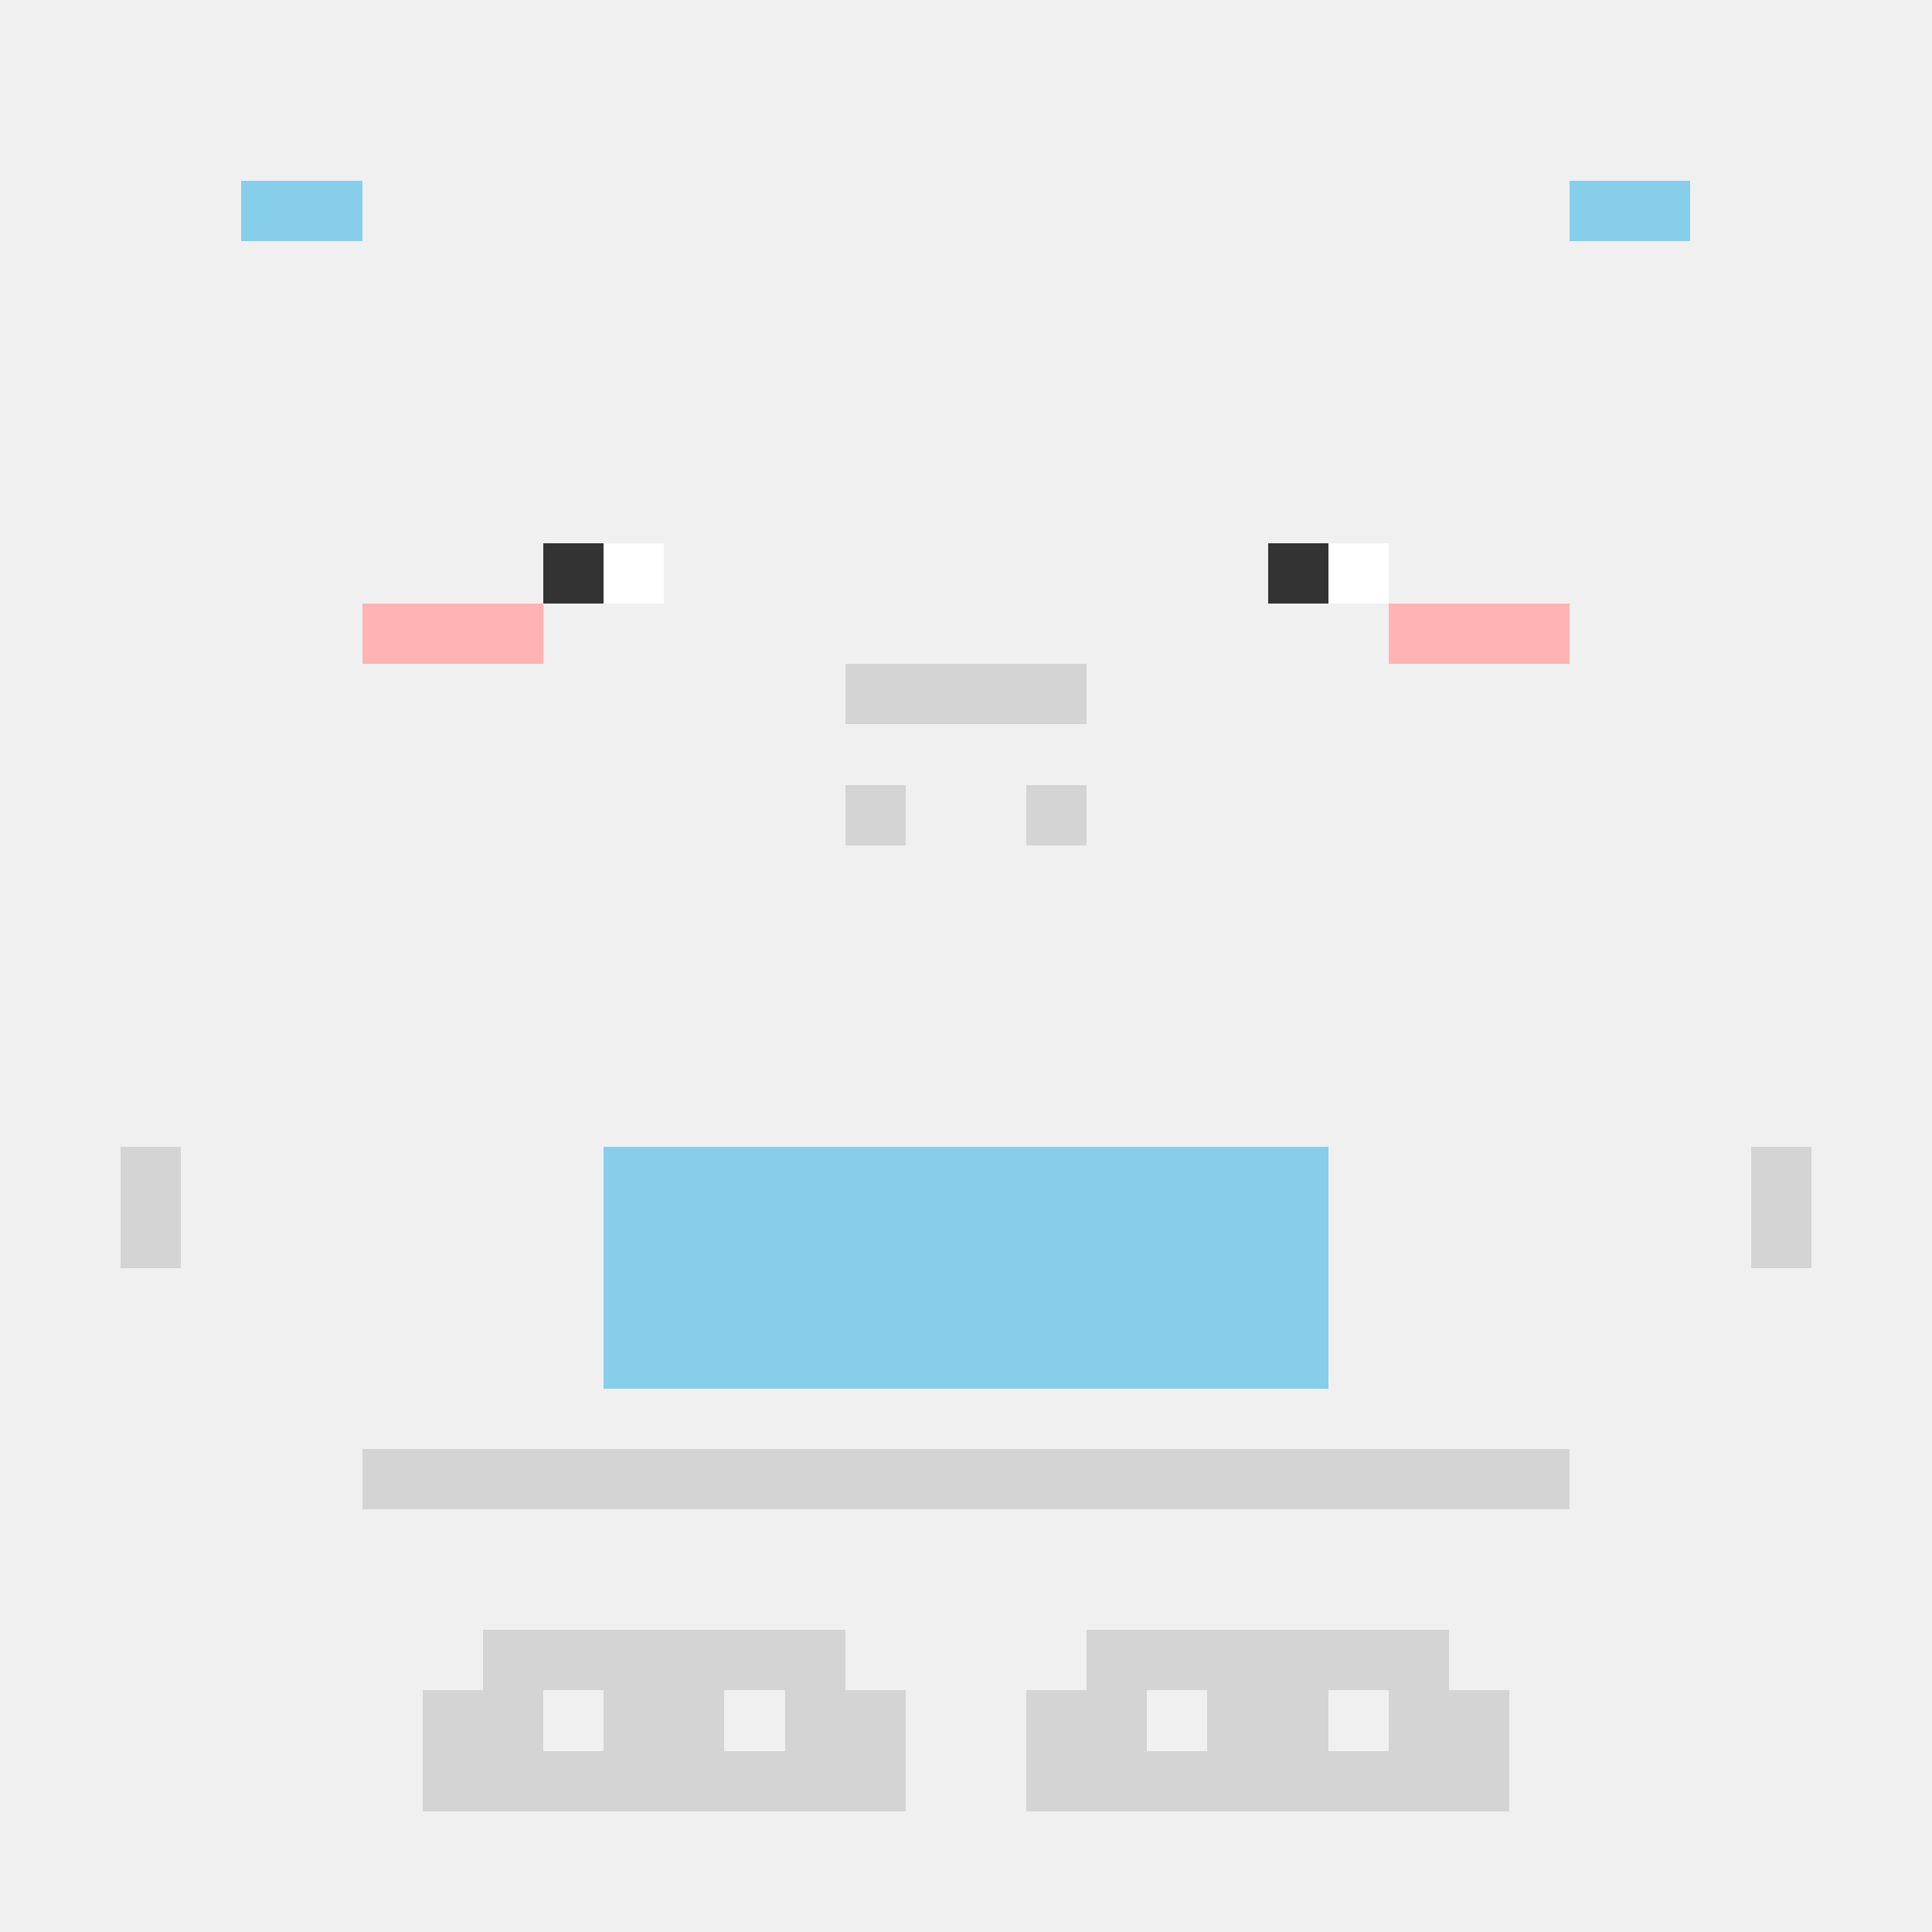
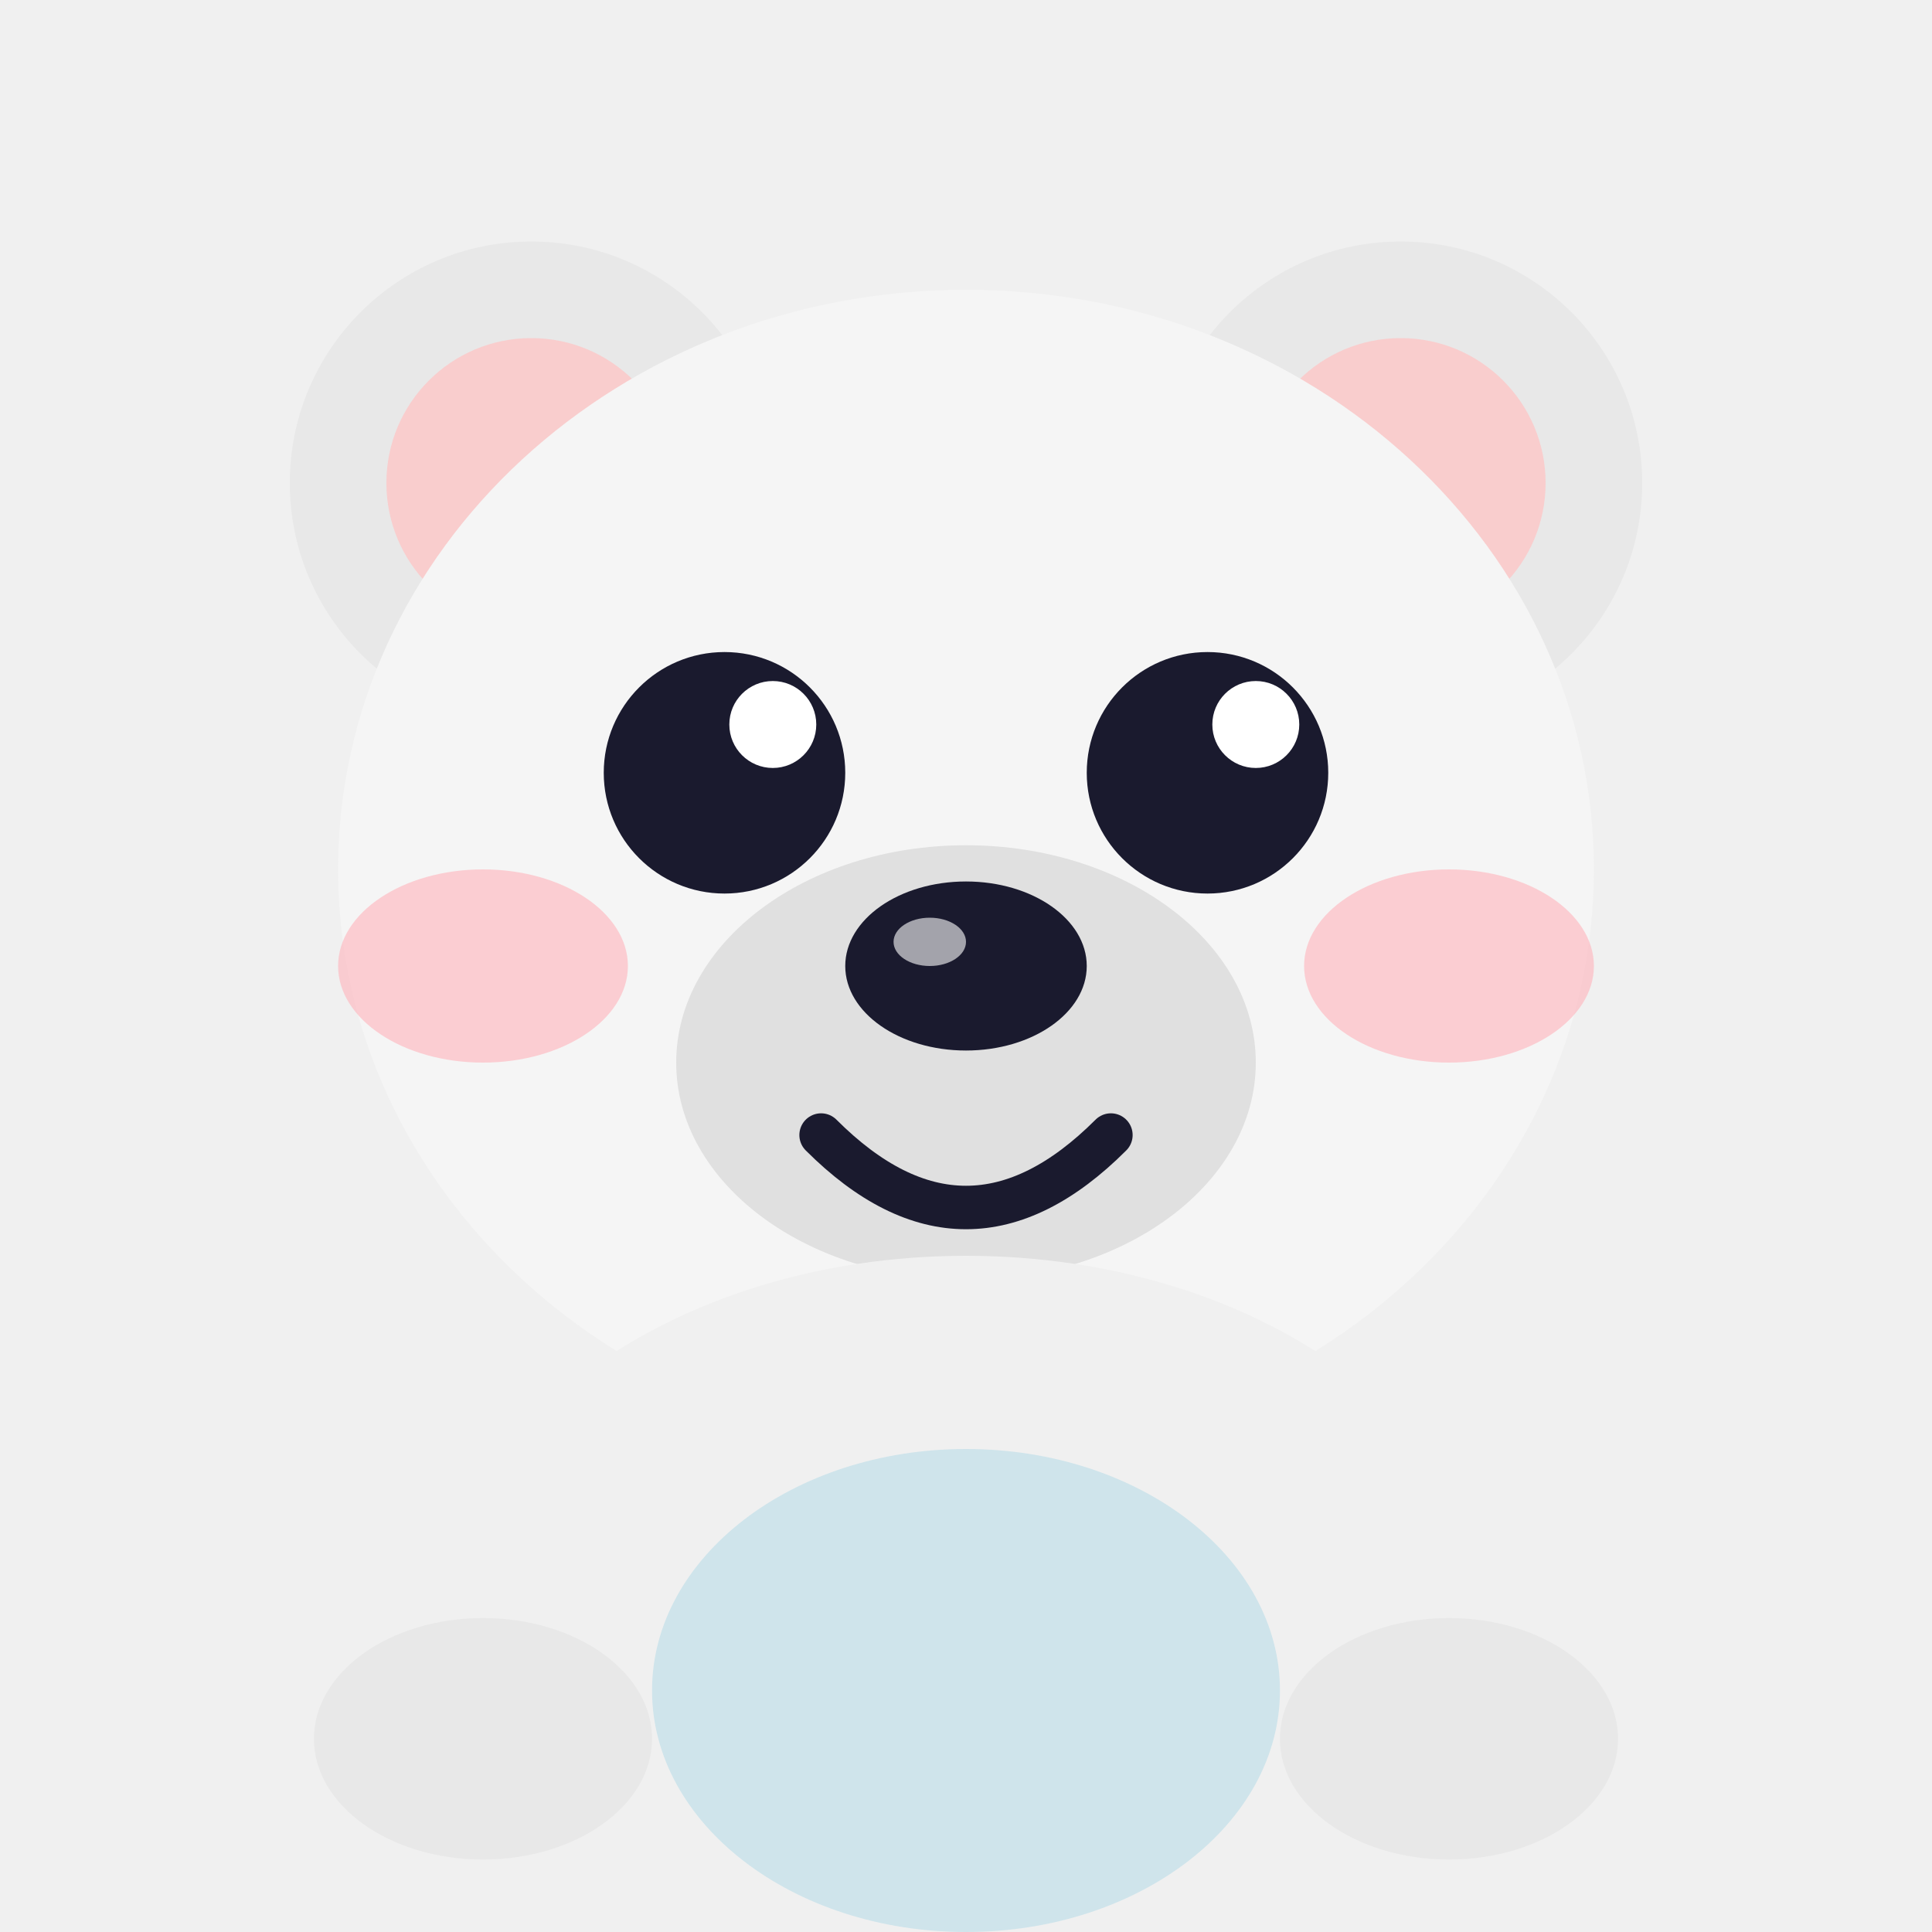
- <svg xmlns="http://www.w3.org/2000/svg" viewBox="0 0 32 32" width="32" height="32" shape-rendering="crispEdges">
-   <rect x="4" y="2" width="2" height="1" fill="#F0F0F0" />
-   <rect x="3" y="3" width="4" height="2" fill="#F0F0F0" />
-   <rect x="4" y="3" width="2" height="1" fill="#87CEEB" />
-   <rect x="26" y="2" width="2" height="1" fill="#F0F0F0" />
-   <rect x="25" y="3" width="4" height="2" fill="#F0F0F0" />
-   <rect x="26" y="3" width="2" height="1" fill="#87CEEB" />
-   <rect x="5" y="5" width="22" height="1" fill="#F0F0F0" />
-   <rect x="4" y="6" width="24" height="1" fill="#F0F0F0" />
-   <rect x="3" y="7" width="26" height="1" fill="#F0F0F0" />
-   <rect x="3" y="8" width="26" height="1" fill="#F0F0F0" />
-   <rect x="3" y="9" width="26" height="1" fill="#F0F0F0" />
-   <rect x="9" y="9" width="2" height="2" fill="#333333" />
-   <rect x="21" y="9" width="2" height="2" fill="#333333" />
-   <rect x="10" y="9" width="1" height="1" fill="#FFFFFF" />
-   <rect x="22" y="9" width="1" height="1" fill="#FFFFFF" />
-   <rect x="3" y="10" width="26" height="1" fill="#F0F0F0" />
-   <rect x="6" y="10" width="3" height="1" fill="#FFB3B3" />
-   <rect x="23" y="10" width="3" height="1" fill="#FFB3B3" />
-   <rect x="3" y="11" width="26" height="1" fill="#F0F0F0" />
-   <rect x="14" y="11" width="4" height="1" fill="#D4D4D4" />
-   <rect x="15" y="12" width="2" height="2" fill="#333333" />
-   <rect x="4" y="12" width="24" height="1" fill="#F0F0F0" />
-   <rect x="5" y="13" width="22" height="1" fill="#F0F0F0" />
-   <rect x="14" y="13" width="1" height="1" fill="#D4D4D4" />
-   <rect x="17" y="13" width="1" height="1" fill="#D4D4D4" />
-   <rect x="9" y="14" width="14" height="1" fill="#F0F0F0" />
-   <rect x="8" y="15" width="16" height="1" fill="#F0F0F0" />
-   <rect x="5" y="16" width="22" height="1" fill="#F0F0F0" />
-   <rect x="4" y="17" width="24" height="1" fill="#F0F0F0" />
-   <rect x="2" y="17" width="3" height="4" fill="#F0F0F0" />
-   <rect x="27" y="17" width="3" height="4" fill="#F0F0F0" />
-   <rect x="2" y="19" width="3" height="2" fill="#D4D4D4" />
-   <rect x="27" y="19" width="3" height="2" fill="#D4D4D4" />
-   <rect x="3" y="18" width="26" height="1" fill="#F0F0F0" />
-   <rect x="3" y="19" width="26" height="1" fill="#F0F0F0" />
-   <rect x="10" y="19" width="12" height="4" fill="#87CEEB" />
-   <rect x="3" y="20" width="26" height="1" fill="#F0F0F0" />
-   <rect x="10" y="20" width="12" height="1" fill="#87CEEB" />
-   <rect x="3" y="21" width="26" height="1" fill="#F0F0F0" />
-   <rect x="10" y="21" width="12" height="1" fill="#87CEEB" />
-   <rect x="3" y="22" width="26" height="1" fill="#F0F0F0" />
-   <rect x="10" y="22" width="12" height="1" fill="#87CEEB" />
-   <rect x="4" y="23" width="24" height="1" fill="#F0F0F0" />
-   <rect x="5" y="24" width="22" height="1" fill="#F0F0F0" />
-   <rect x="6" y="24" width="20" height="1" fill="#D4D4D4" />
-   <rect x="8" y="25" width="6" height="1" fill="#F0F0F0" />
-   <rect x="18" y="25" width="6" height="1" fill="#F0F0F0" />
-   <rect x="8" y="26" width="6" height="1" fill="#F0F0F0" />
-   <rect x="18" y="26" width="6" height="1" fill="#F0F0F0" />
-   <rect x="8" y="27" width="6" height="1" fill="#D4D4D4" />
-   <rect x="18" y="27" width="6" height="1" fill="#D4D4D4" />
-   <rect x="7" y="28" width="8" height="2" fill="#F0F0F0" />
-   <rect x="17" y="28" width="8" height="2" fill="#F0F0F0" />
-   <rect x="7" y="29" width="8" height="1" fill="#D4D4D4" />
-   <rect x="17" y="29" width="8" height="1" fill="#D4D4D4" />
-   <rect x="7" y="28" width="2" height="2" fill="#D4D4D4" />
-   <rect x="10" y="28" width="2" height="2" fill="#D4D4D4" />
-   <rect x="13" y="28" width="2" height="2" fill="#D4D4D4" />
-   <rect x="17" y="28" width="2" height="2" fill="#D4D4D4" />
-   <rect x="20" y="28" width="2" height="2" fill="#D4D4D4" />
-   <rect x="23" y="28" width="2" height="2" fill="#D4D4D4" />
+ <svg xmlns="http://www.w3.org/2000/svg" viewBox="0 0 80 80" width="80" height="80">
+   <circle cx="22" cy="20" r="10" fill="#E8E8E8" />
+   <circle cx="58" cy="20" r="10" fill="#E8E8E8" />
+   <circle cx="22" cy="20" r="6" fill="#F9CDCD" />
+   <circle cx="58" cy="20" r="6" fill="#F9CDCD" />
+   <ellipse cx="40" cy="36" rx="26" ry="24" fill="#F5F5F5" />
+   <circle cx="30" cy="32" r="5" fill="#1A1A2E" />
+   <circle cx="50" cy="32" r="5" fill="#1A1A2E" />
+   <circle cx="32" cy="30" r="1.8" fill="white" />
+   <circle cx="52" cy="30" r="1.8" fill="white" />
+   <ellipse cx="20" cy="40" rx="6" ry="4" fill="#FFB3BA" opacity="0.6" />
+   <ellipse cx="60" cy="40" rx="6" ry="4" fill="#FFB3BA" opacity="0.6" />
+   <ellipse cx="40" cy="44" rx="12" ry="9" fill="#E0E0E0" />
+   <ellipse cx="40" cy="40" rx="5" ry="3.5" fill="#1A1A2E" />
+   <ellipse cx="38.5" cy="39" rx="1.5" ry="1" fill="white" opacity="0.6" />
+   <path d="M 34 47 Q 40 53 46 47" stroke="#1A1A2E" stroke-width="1.8" fill="none" stroke-linecap="round" />
+   <ellipse cx="40" cy="68" rx="22" ry="16" fill="#F0F0F0" />
+   <ellipse cx="40" cy="70" rx="13" ry="10" fill="#ADD8E6" opacity="0.5" />
+   <ellipse cx="20" cy="72" rx="7" ry="5" fill="#E8E8E8" />
+   <ellipse cx="60" cy="72" rx="7" ry="5" fill="#E8E8E8" />
</svg>
